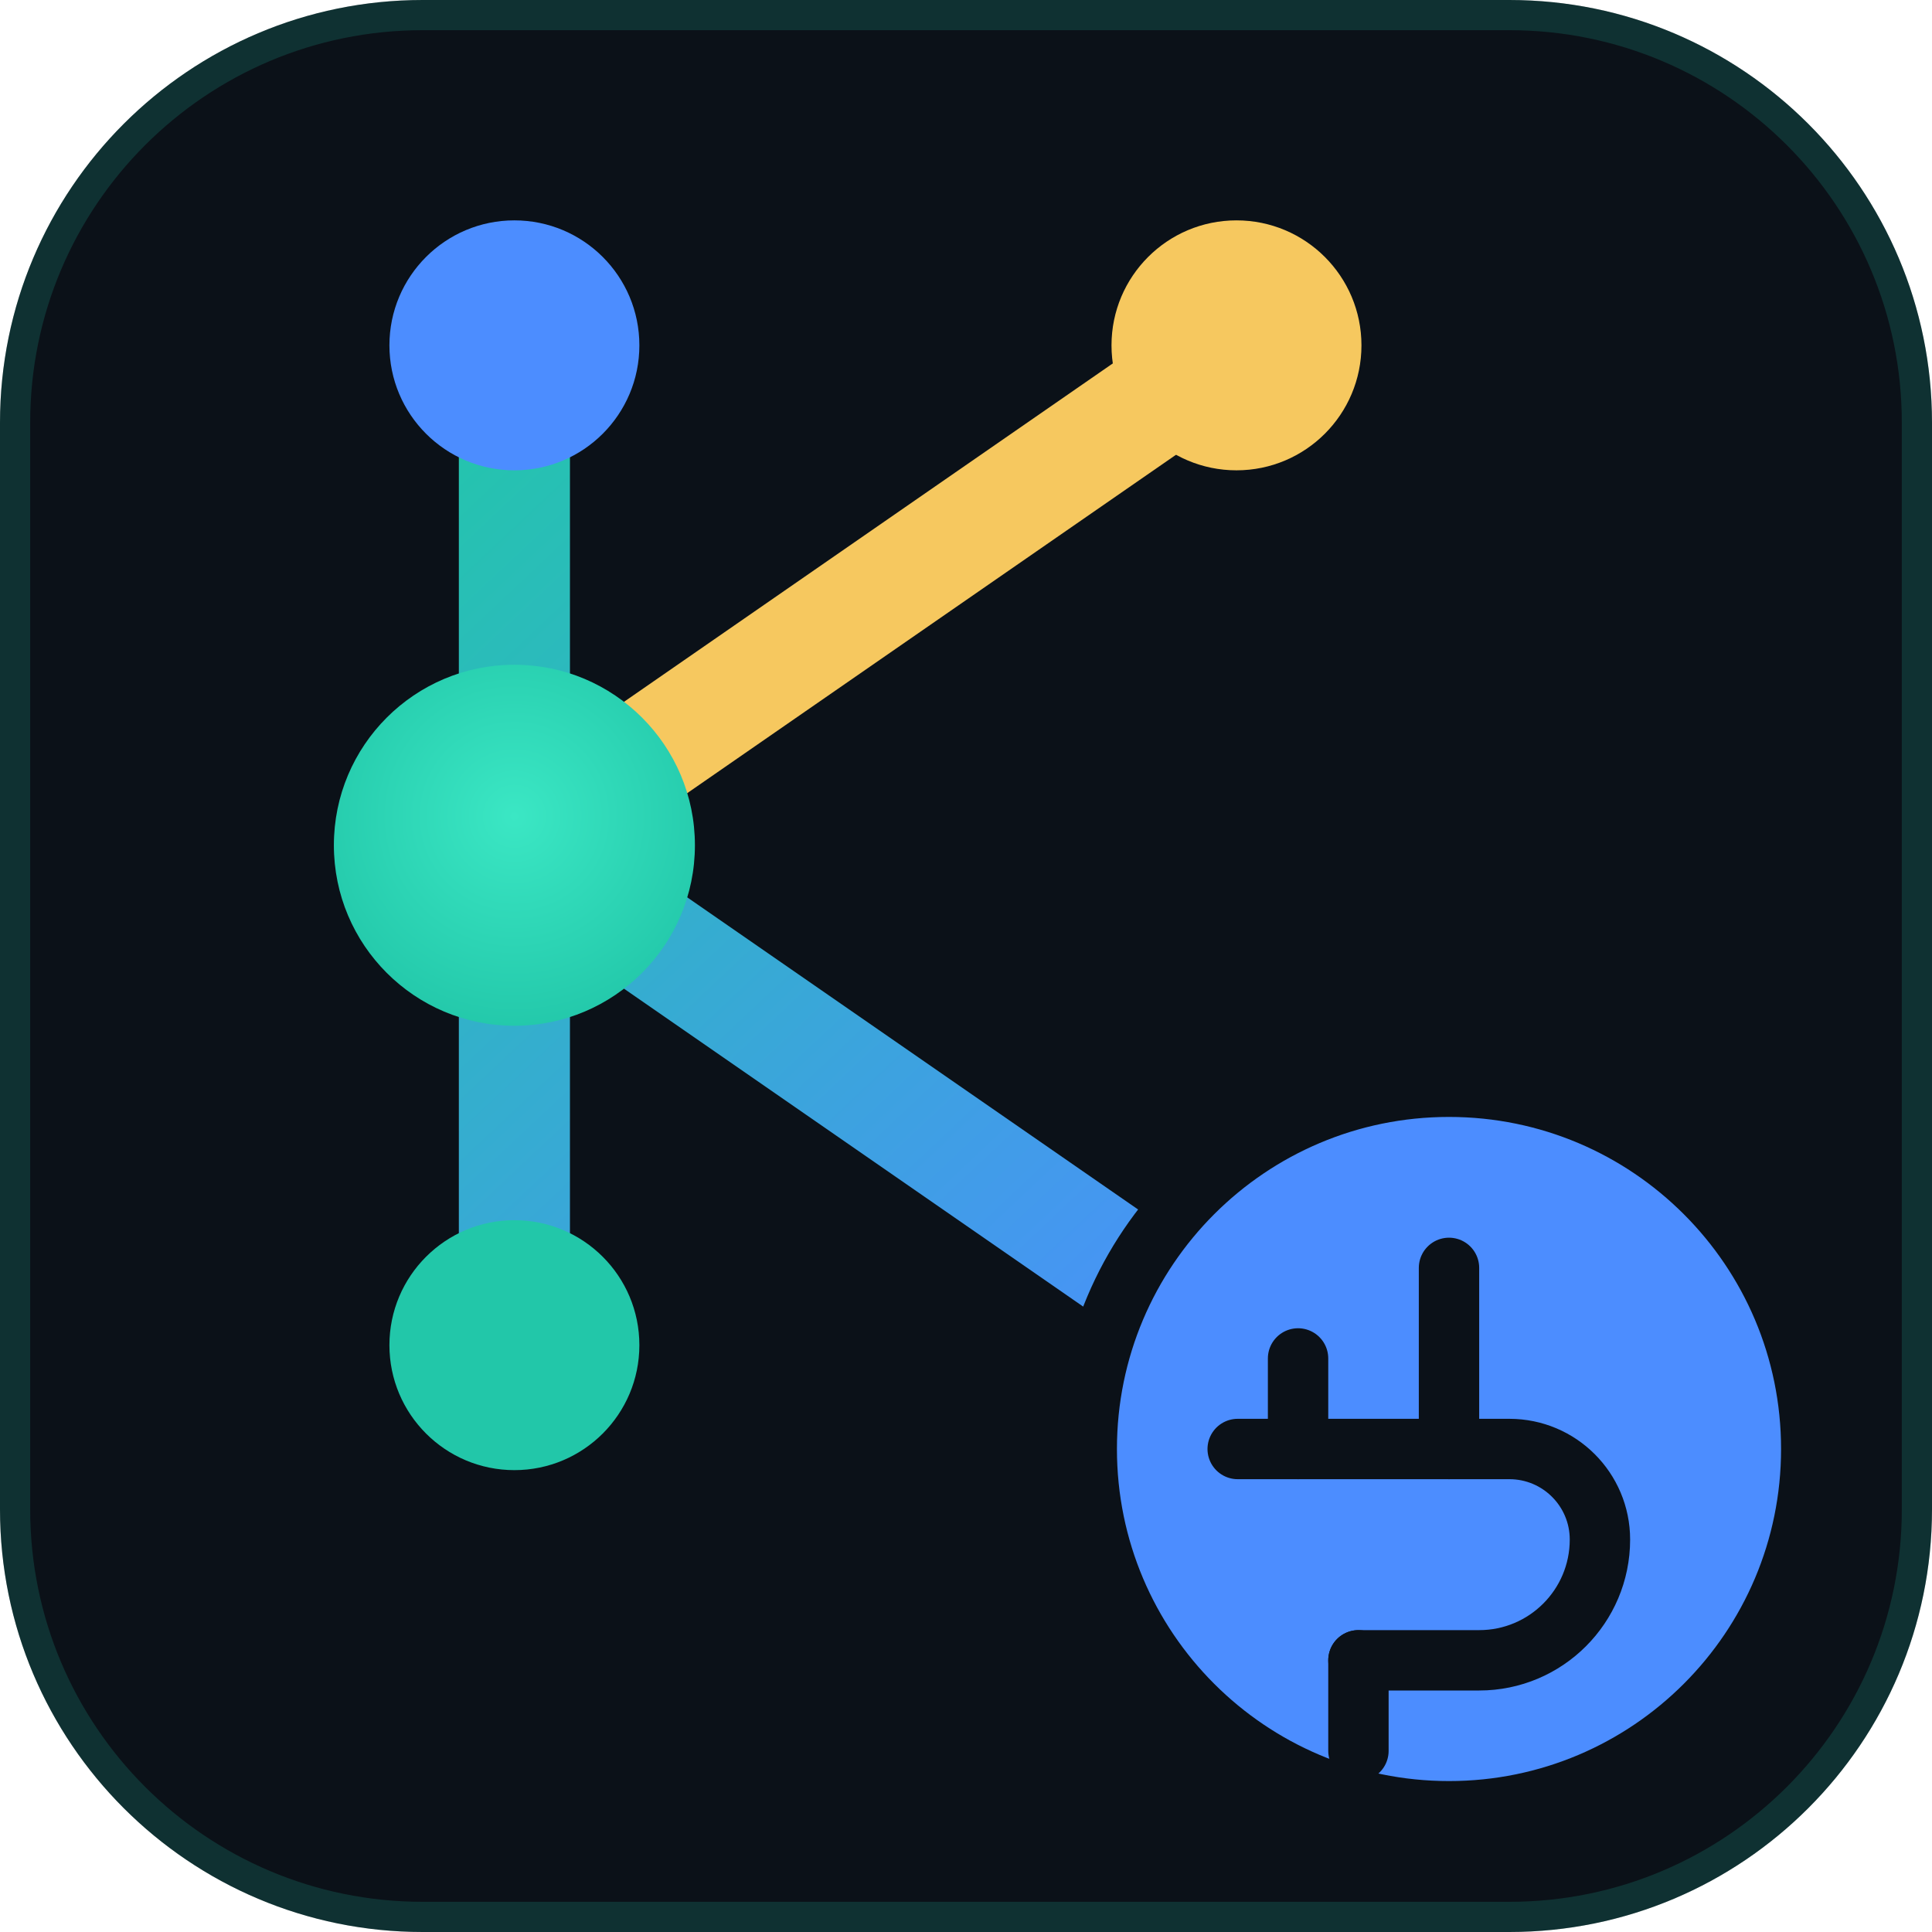
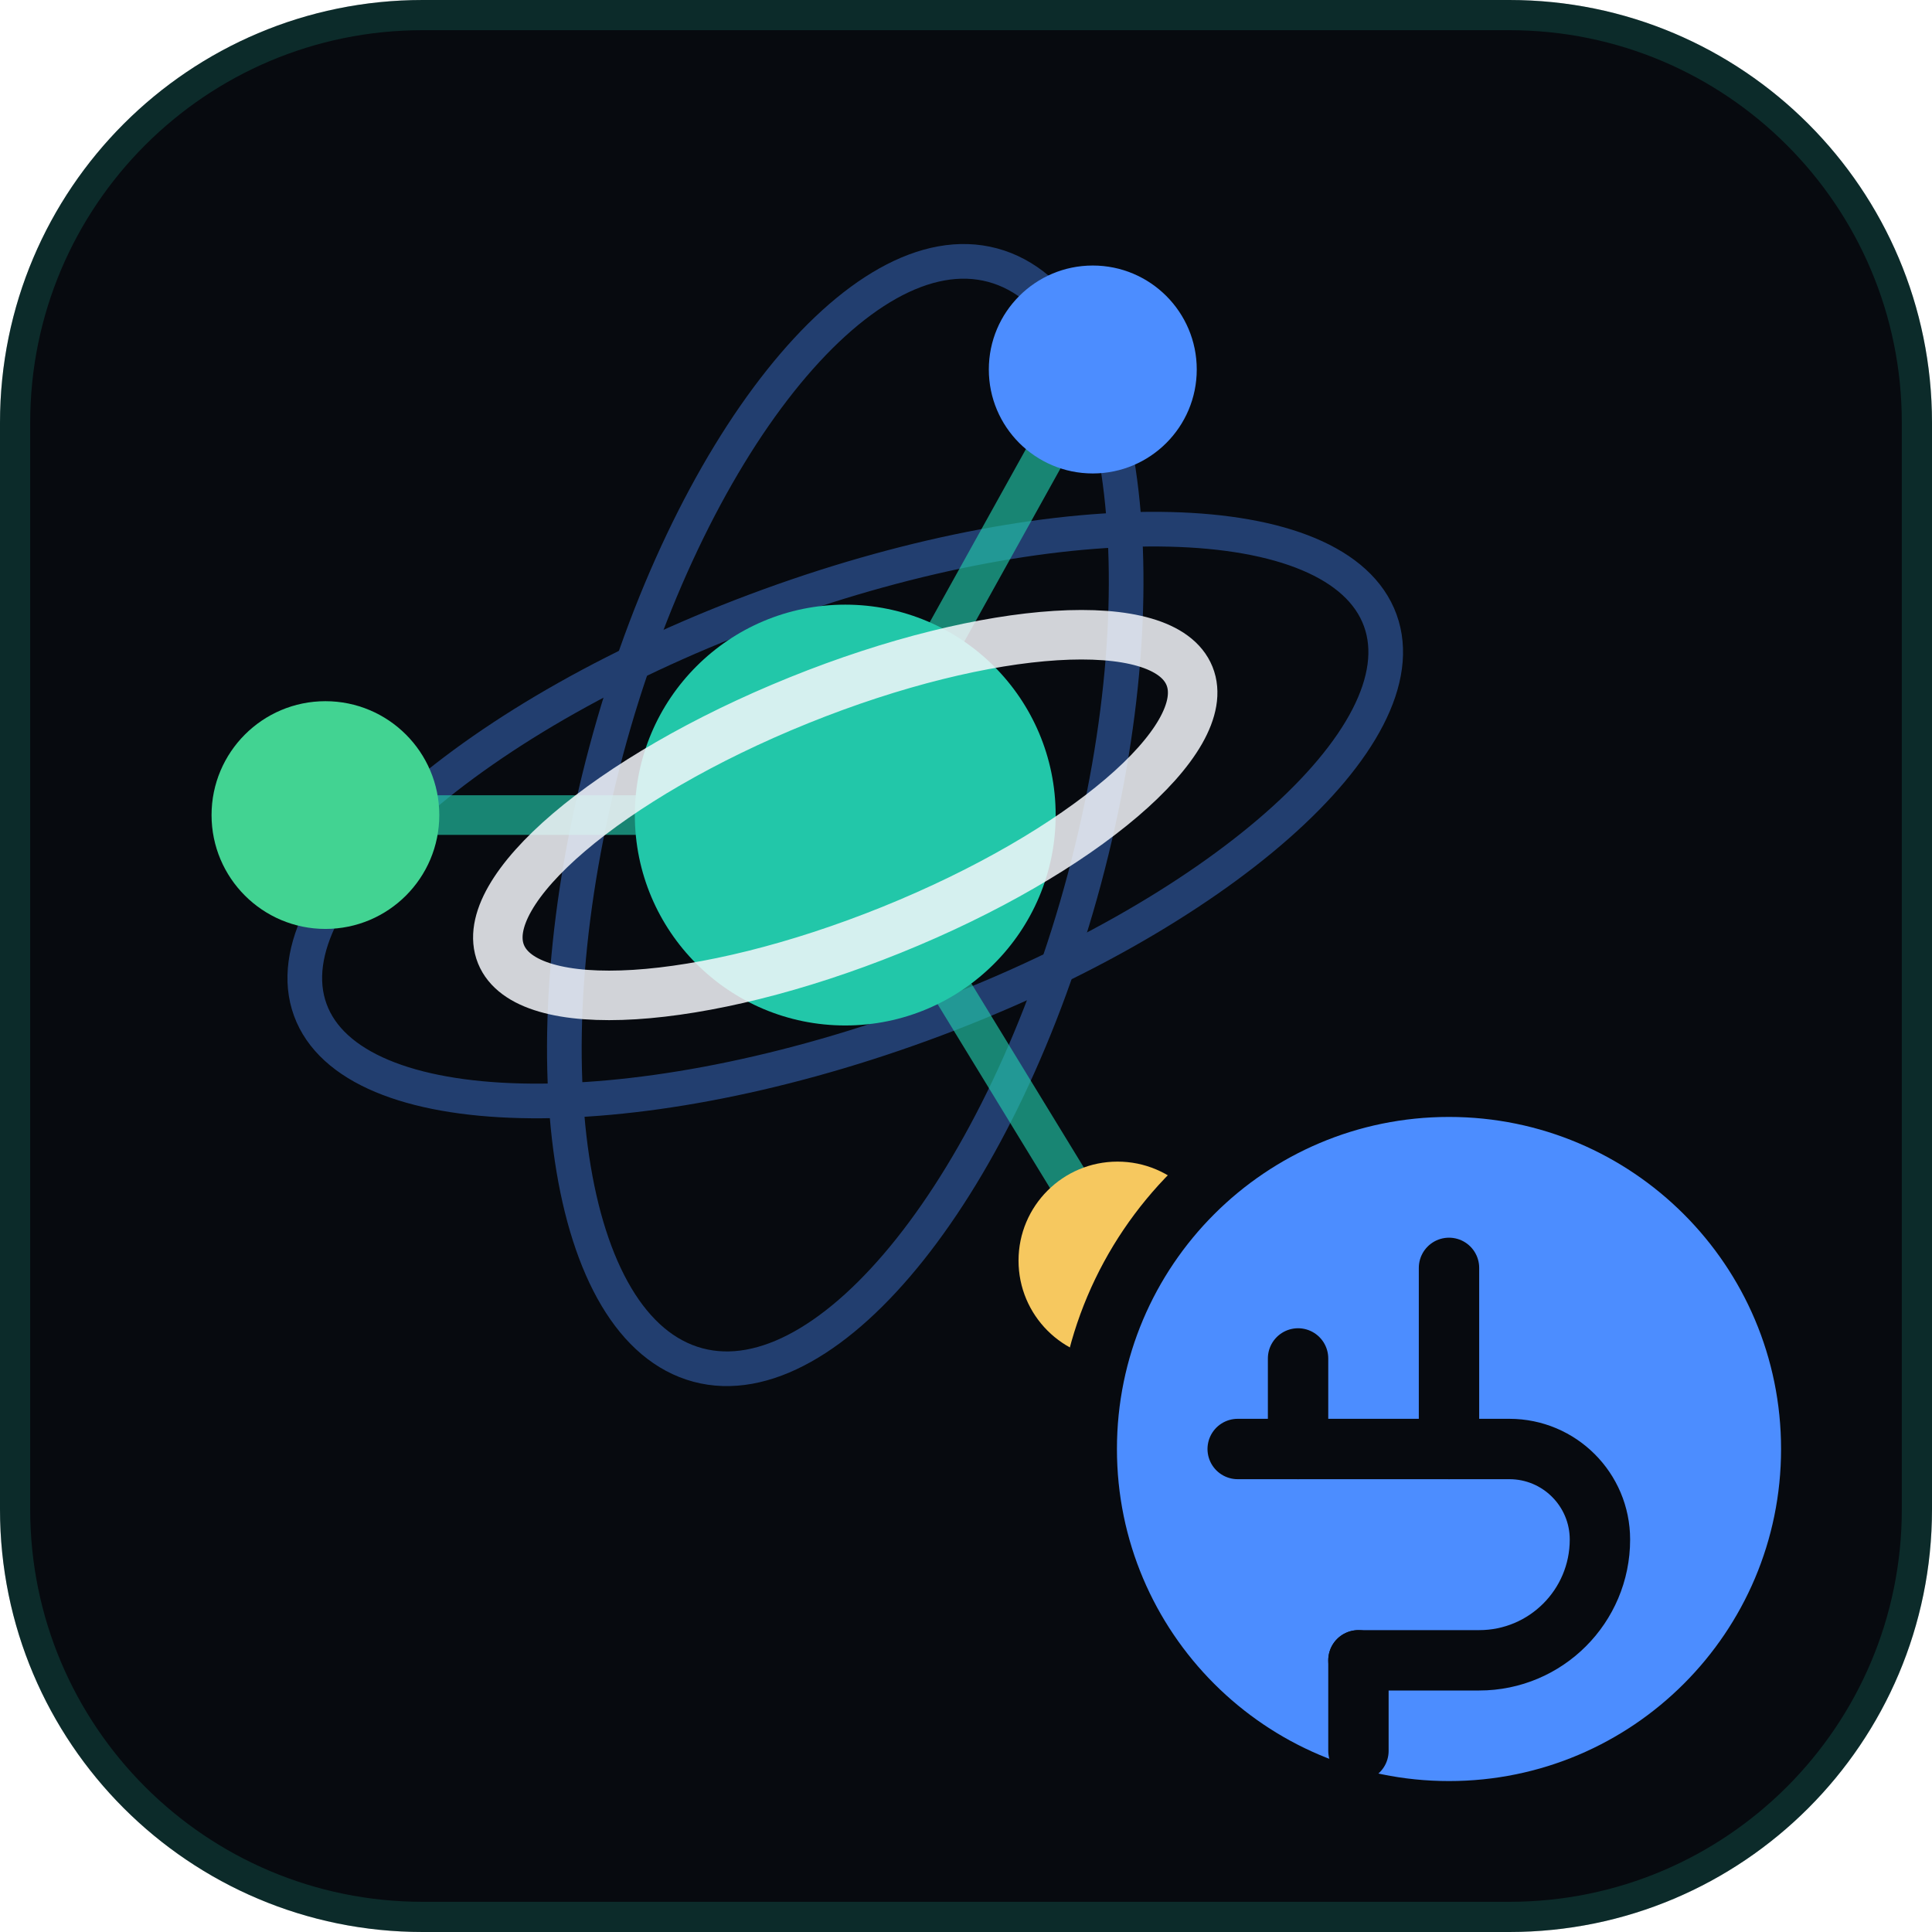
- <svg xmlns="http://www.w3.org/2000/svg" viewBox="0 0 64 64" role="img" aria-label="KawnGraph MCP server">
-   <defs>
-     <linearGradient id="kgmEdge" x1="16" y1="16" x2="48" y2="50" gradientUnits="userSpaceOnUse">
-       <stop offset="0" stop-color="#22C7A9" />
-       <stop offset="1" stop-color="#4C8DFF" />
-     </linearGradient>
-     <radialGradient id="kgmAnchor" cx="0.5" cy="0.42" r="0.62">
-       <stop offset="0" stop-color="#3BE7C4" />
-       <stop offset="1" stop-color="#22C7A9" />
-     </radialGradient>
-   </defs>
-   <rect x="0" y="0" width="64" height="64" rx="14" fill="#0B1118" />
+ <svg xmlns="http://www.w3.org/2000/svg" viewBox="0 0 64 64" width="64" height="64" role="img" aria-labelledby="kg-mcp-title kg-mcp-desc">
+   <rect x="0" y="0" width="64" height="64" rx="14" fill="#070A0F" />
  <rect x="0.5" y="0.5" width="63" height="63" rx="13.5" fill="none" stroke="#22C7A9" stroke-opacity="0.18" />
-   <g transform="translate(29,28) scale(0.92) translate(-33,-32)">
-     <g fill="none" stroke="url(#kgmEdge)" stroke-width="4" stroke-linecap="round">
-       <line x1="20" y1="14" x2="20" y2="50" />
-       <line x1="20" y1="32" x2="46" y2="50" />
+   <g transform="translate(28 27) scale(0.82) translate(-32 -32)">
+     <g fill="none" stroke="#4C8DFF" stroke-width="1.4" opacity="0.4">
+       <ellipse cx="32" cy="32" rx="23" ry="9" transform="rotate(-20 32 32)" />
+       <ellipse cx="32" cy="32" rx="10" ry="23" transform="rotate(15 32 32)" />
    </g>
-     <line x1="20" y1="32" x2="46" y2="14" fill="none" stroke="#F6C85F" stroke-width="4" stroke-linecap="round" />
-     <circle cx="20" cy="14" r="4.5" fill="#4C8DFF" />
-     <circle cx="20" cy="50" r="4.5" fill="#22C7A9" />
-     <circle cx="46" cy="50" r="4.5" fill="#4C8DFF" />
-     <circle cx="46" cy="14" r="4.5" fill="#F6C85F" />
-     <circle cx="20" cy="32" r="6.5" fill="url(#kgmAnchor)" />
+     <g stroke="#22C7A9" stroke-width="1.6" opacity="0.65" stroke-linecap="round">
+       <line x1="32" y1="32" x2="42" y2="14" />
+       <line x1="32" y1="32" x2="43" y2="50" />
+       <line x1="32" y1="32" x2="11" y2="32" />
+     </g>
+     <circle cx="42" cy="14" r="4.2" fill="#4C8DFF" />
+     <circle cx="43" cy="50" r="4" fill="#F6C85F" />
+     <circle cx="11" cy="32" r="4.6" fill="#42D392" />
+     <circle cx="32" cy="32" r="8.5" fill="#22C7A9" />
+     <ellipse cx="32" cy="32" rx="15" ry="5" fill="none" stroke="#F4F7FB" stroke-width="2" opacity="0.85" transform="rotate(-22 32 32)" />
  </g>
-   <g transform="translate(48,48)">
+   <g transform="translate(48 48)">
    <circle cx="0" cy="0" r="12" fill="#4C8DFF" />
-     <circle cx="0" cy="0" r="12" fill="none" stroke="#0B1118" stroke-width="2" />
-     <g fill="none" stroke="#0B1118" stroke-width="2" stroke-linecap="round">
+     <circle cx="0" cy="0" r="12" fill="none" stroke="#070A0F" stroke-width="2" />
+     <g fill="none" stroke="#070A0F" stroke-width="2" stroke-linecap="round">
      <path d="M-5 -3V0M0 -6V0" />
      <path d="M-7 0H2a3 3 0 0 1 3 3 4 4 0 0 1 -4 4H-3" />
      <path d="M-3 7V10" />
    </g>
  </g>
</svg>
